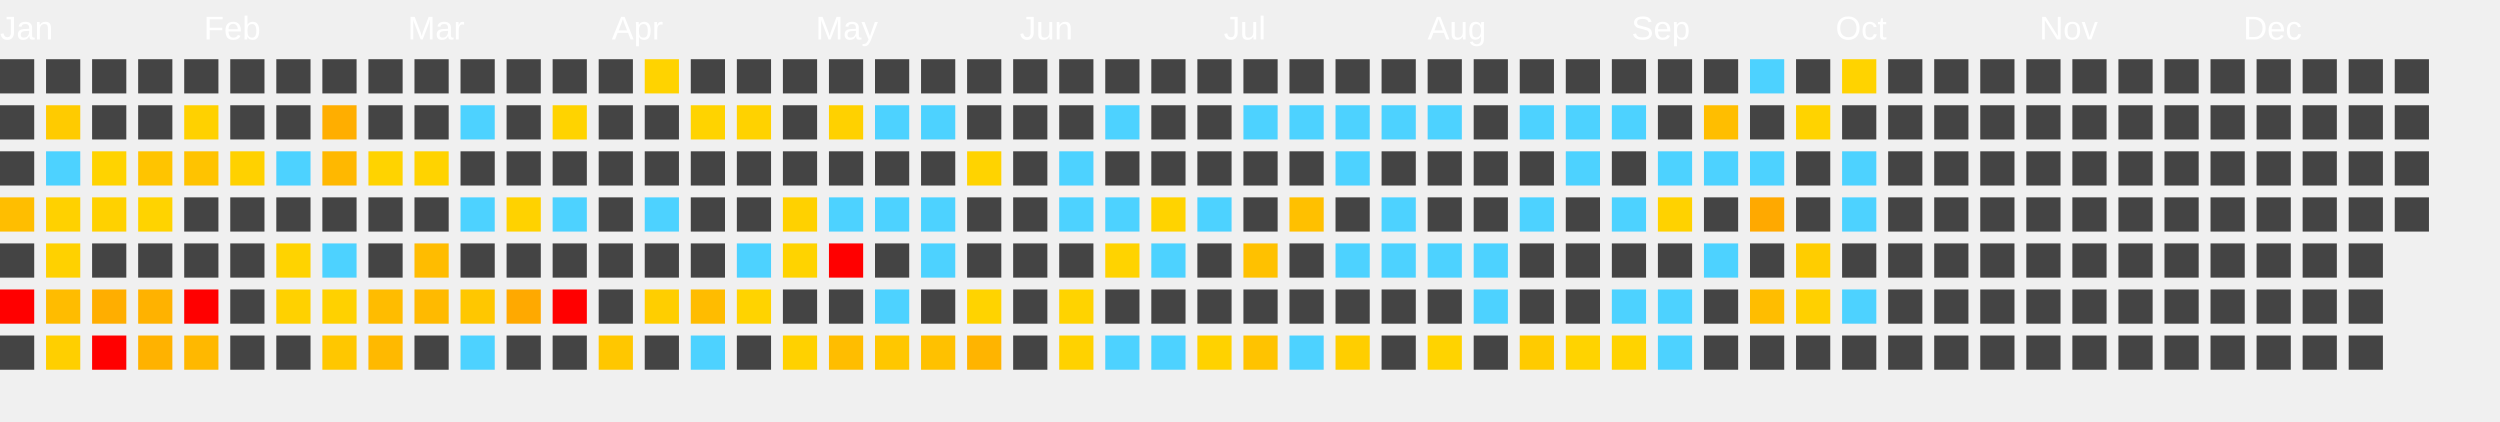
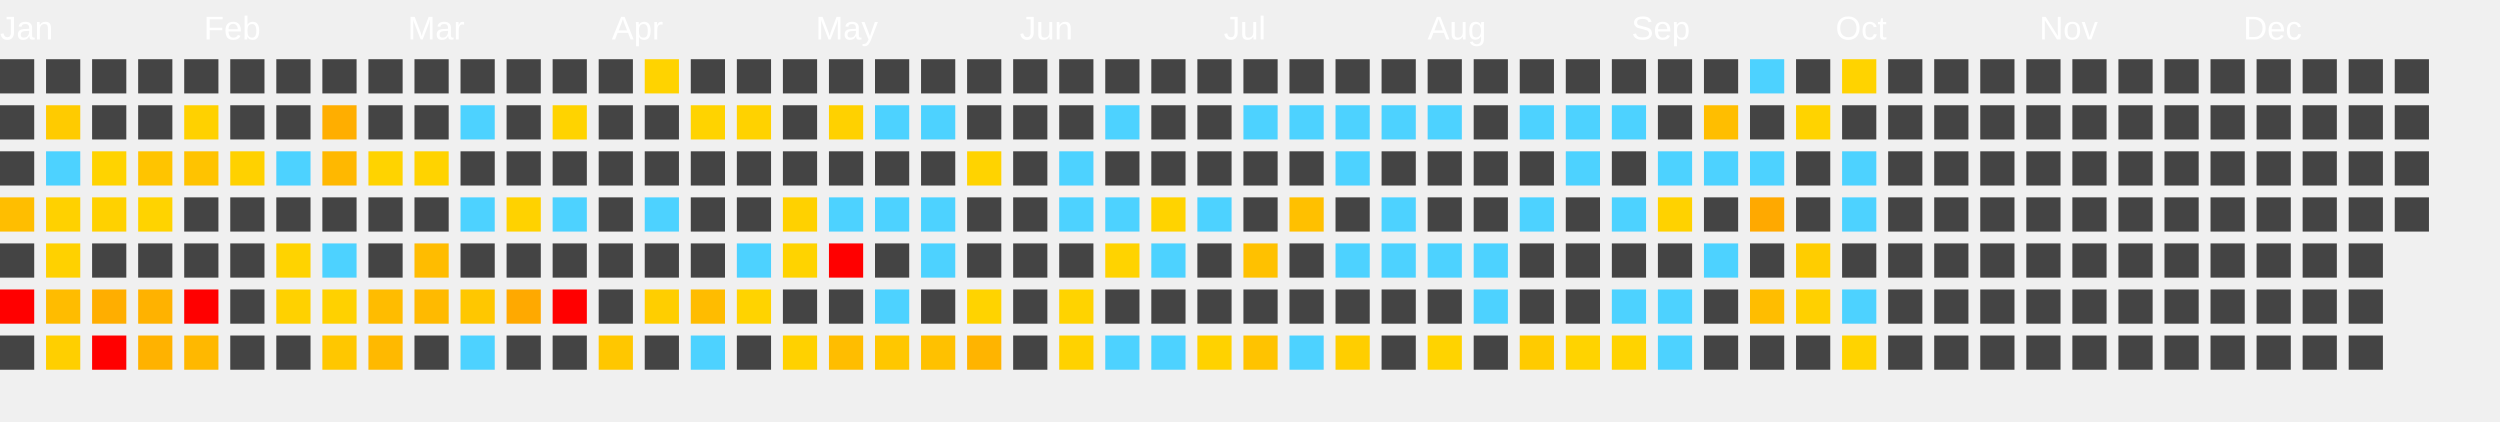
<svg xmlns="http://www.w3.org/2000/svg" baseProfile="full" height="32mm" version="1.1" viewBox="0,0,190,32" width="190mm">
  <defs />
  <rect fill="none" height="32" width="190" x="0" y="0" />
  <text fill="#FFFFFF" style="font-size:2.5px; font-family:Arial" x="0.0" y="3.0">Jan</text>
  <text fill="#FFFFFF" style="font-size:2.5px; font-family:Arial" x="15.5" y="3.0">Feb</text>
  <text fill="#FFFFFF" style="font-size:2.5px; font-family:Arial" x="31.0" y="3.0">Mar</text>
  <text fill="#FFFFFF" style="font-size:2.5px; font-family:Arial" x="46.5" y="3.0">Apr</text>
  <text fill="#FFFFFF" style="font-size:2.5px; font-family:Arial" x="62.0" y="3.0">May</text>
  <text fill="#FFFFFF" style="font-size:2.5px; font-family:Arial" x="77.5" y="3.0">Jun</text>
  <text fill="#FFFFFF" style="font-size:2.5px; font-family:Arial" x="93.0" y="3.0">Jul</text>
  <text fill="#FFFFFF" style="font-size:2.5px; font-family:Arial" x="108.5" y="3.0">Aug</text>
  <text fill="#FFFFFF" style="font-size:2.5px; font-family:Arial" x="124.0" y="3.0">Sep</text>
  <text fill="#FFFFFF" style="font-size:2.5px; font-family:Arial" x="139.5" y="3.0">Oct</text>
  <text fill="#FFFFFF" style="font-size:2.5px; font-family:Arial" x="155.0" y="3.0">Nov</text>
  <text fill="#FFFFFF" style="font-size:2.5px; font-family:Arial" x="170.5" y="3.0">Dec</text>
  <rect fill="#444444" height="2.6" width="2.6" x="0.0" y="4.5" />
  <rect fill="#444444" height="2.6" width="2.6" x="0.0" y="8.0" />
  <rect fill="#444444" height="2.6" width="2.6" x="0.0" y="11.5" />
  <rect fill="#ffbe00" height="2.6" width="2.6" x="0.0" y="15.0" />
  <rect fill="#444444" height="2.6" width="2.6" x="0.0" y="18.5" />
  <rect fill="red" height="2.6" width="2.6" x="0.0" y="22.0" />
  <rect fill="#444444" height="2.6" width="2.6" x="0.0" y="25.5" />
  <rect fill="#444444" height="2.6" width="2.6" x="3.5" y="4.5" />
  <rect fill="#ffcb00" height="2.6" width="2.6" x="3.5" y="8.0" />
  <rect fill="#4dd2ff" height="2.6" width="2.6" x="3.5" y="11.5" />
  <rect fill="#ffd100" height="2.6" width="2.6" x="3.5" y="15.0" />
  <rect fill="#ffd100" height="2.6" width="2.6" x="3.5" y="18.5" />
  <rect fill="#ffbc00" height="2.6" width="2.6" x="3.5" y="22.0" />
  <rect fill="#ffcf00" height="2.6" width="2.6" x="3.5" y="25.5" />
  <rect fill="#444444" height="2.6" width="2.6" x="7.0" y="4.5" />
  <rect fill="#444444" height="2.6" width="2.6" x="7.0" y="8.0" />
  <rect fill="#ffd300" height="2.6" width="2.6" x="7.0" y="11.5" />
  <rect fill="#ffd100" height="2.6" width="2.6" x="7.0" y="15.0" />
  <rect fill="#444444" height="2.6" width="2.6" x="7.0" y="18.5" />
  <rect fill="#ffae00" height="2.6" width="2.6" x="7.0" y="22.0" />
  <rect fill="red" height="2.6" width="2.6" x="7.0" y="25.5" />
  <rect fill="#444444" height="2.6" width="2.6" x="10.5" y="4.5" />
  <rect fill="#444444" height="2.6" width="2.6" x="10.5" y="8.0" />
  <rect fill="#ffc400" height="2.6" width="2.6" x="10.5" y="11.5" />
  <rect fill="#ffd300" height="2.6" width="2.6" x="10.5" y="15.0" />
  <rect fill="#444444" height="2.6" width="2.6" x="10.5" y="18.5" />
  <rect fill="#ffb200" height="2.6" width="2.6" x="10.5" y="22.0" />
  <rect fill="#ffb200" height="2.6" width="2.6" x="10.5" y="25.5" />
  <rect fill="#444444" height="2.6" width="2.6" x="14.0" y="4.5" />
  <rect fill="#ffd100" height="2.6" width="2.6" x="14.0" y="8.0" />
  <rect fill="#ffc300" height="2.6" width="2.6" x="14.0" y="11.5" />
  <rect fill="#444444" height="2.6" width="2.6" x="14.0" y="15.0" />
  <rect fill="#444444" height="2.6" width="2.6" x="14.0" y="18.5" />
  <rect fill="red" height="2.6" width="2.6" x="14.0" y="22.0" />
  <rect fill="#ffb800" height="2.6" width="2.6" x="14.0" y="25.5" />
  <rect fill="#444444" height="2.6" width="2.6" x="17.5" y="4.5" />
  <rect fill="#444444" height="2.6" width="2.6" x="17.5" y="8.0" />
  <rect fill="#ffd100" height="2.6" width="2.6" x="17.5" y="11.5" />
  <rect fill="#444444" height="2.6" width="2.6" x="17.5" y="15.0" />
  <rect fill="#444444" height="2.6" width="2.6" x="17.5" y="18.5" />
  <rect fill="#444444" height="2.6" width="2.6" x="17.5" y="22.0" />
  <rect fill="#444444" height="2.6" width="2.6" x="17.5" y="25.5" />
  <rect fill="#444444" height="2.6" width="2.6" x="21.0" y="4.5" />
  <rect fill="#444444" height="2.6" width="2.6" x="21.0" y="8.0" />
  <rect fill="#4dd2ff" height="2.6" width="2.6" x="21.0" y="11.5" />
  <rect fill="#444444" height="2.6" width="2.6" x="21.0" y="15.0" />
  <rect fill="#ffd300" height="2.6" width="2.6" x="21.0" y="18.5" />
  <rect fill="#ffd100" height="2.6" width="2.6" x="21.0" y="22.0" />
  <rect fill="#444444" height="2.6" width="2.6" x="21.0" y="25.5" />
  <rect fill="#444444" height="2.6" width="2.6" x="24.5" y="4.5" />
  <rect fill="#ffae00" height="2.6" width="2.6" x="24.5" y="8.0" />
  <rect fill="#ffb800" height="2.6" width="2.6" x="24.5" y="11.5" />
  <rect fill="#444444" height="2.6" width="2.6" x="24.5" y="15.0" />
  <rect fill="#4dd2ff" height="2.6" width="2.6" x="24.5" y="18.5" />
  <rect fill="#ffd100" height="2.6" width="2.6" x="24.5" y="22.0" />
  <rect fill="#ffc700" height="2.6" width="2.6" x="24.5" y="25.5" />
  <rect fill="#444444" height="2.6" width="2.6" x="28.0" y="4.5" />
  <rect fill="#444444" height="2.6" width="2.6" x="28.0" y="8.0" />
  <rect fill="#ffd300" height="2.6" width="2.6" x="28.0" y="11.5" />
  <rect fill="#444444" height="2.6" width="2.6" x="28.0" y="15.0" />
  <rect fill="#444444" height="2.6" width="2.6" x="28.0" y="18.5" />
  <rect fill="#ffbc00" height="2.6" width="2.6" x="28.0" y="22.0" />
  <rect fill="#ffb900" height="2.6" width="2.6" x="28.0" y="25.5" />
  <rect fill="#444444" height="2.6" width="2.6" x="31.5" y="4.5" />
  <rect fill="#444444" height="2.6" width="2.6" x="31.5" y="8.0" />
  <rect fill="#ffd300" height="2.6" width="2.6" x="31.5" y="11.5" />
  <rect fill="#444444" height="2.6" width="2.6" x="31.5" y="15.0" />
  <rect fill="#ffbc00" height="2.6" width="2.6" x="31.5" y="18.5" />
  <rect fill="#ffba00" height="2.6" width="2.6" x="31.5" y="22.0" />
  <rect fill="#444444" height="2.6" width="2.6" x="31.5" y="25.5" />
  <rect fill="#444444" height="2.6" width="2.6" x="35.0" y="4.5" />
  <rect fill="#4dd2ff" height="2.6" width="2.6" x="35.0" y="8.0" />
  <rect fill="#444444" height="2.6" width="2.6" x="35.0" y="11.5" />
  <rect fill="#4dd2ff" height="2.6" width="2.6" x="35.0" y="15.0" />
  <rect fill="#444444" height="2.6" width="2.6" x="35.0" y="18.5" />
  <rect fill="#ffc700" height="2.6" width="2.6" x="35.0" y="22.0" />
  <rect fill="#4dd2ff" height="2.6" width="2.6" x="35.0" y="25.5" />
  <rect fill="#444444" height="2.6" width="2.6" x="38.5" y="4.5" />
  <rect fill="#444444" height="2.6" width="2.6" x="38.5" y="8.0" />
  <rect fill="#444444" height="2.6" width="2.6" x="38.5" y="11.5" />
  <rect fill="#ffd200" height="2.6" width="2.6" x="38.5" y="15.0" />
  <rect fill="#444444" height="2.6" width="2.6" x="38.5" y="18.5" />
  <rect fill="#ffa900" height="2.6" width="2.6" x="38.5" y="22.0" />
  <rect fill="#444444" height="2.6" width="2.6" x="38.5" y="25.5" />
  <rect fill="#444444" height="2.6" width="2.6" x="42.0" y="4.5" />
  <rect fill="#ffd300" height="2.6" width="2.6" x="42.0" y="8.0" />
  <rect fill="#444444" height="2.6" width="2.6" x="42.0" y="11.5" />
  <rect fill="#4dd2ff" height="2.6" width="2.6" x="42.0" y="15.0" />
  <rect fill="#444444" height="2.6" width="2.6" x="42.0" y="18.5" />
  <rect fill="red" height="2.6" width="2.6" x="42.0" y="22.0" />
  <rect fill="#444444" height="2.6" width="2.6" x="42.0" y="25.5" />
  <rect fill="#444444" height="2.6" width="2.6" x="45.5" y="4.5" />
  <rect fill="#444444" height="2.6" width="2.6" x="45.5" y="8.0" />
  <rect fill="#444444" height="2.6" width="2.6" x="45.5" y="11.5" />
  <rect fill="#444444" height="2.6" width="2.6" x="45.5" y="15.0" />
  <rect fill="#444444" height="2.6" width="2.6" x="45.5" y="18.5" />
  <rect fill="#444444" height="2.6" width="2.6" x="45.5" y="22.0" />
  <rect fill="#ffc700" height="2.6" width="2.6" x="45.5" y="25.5" />
  <rect fill="#ffd300" height="2.6" width="2.6" x="49.0" y="4.5" />
  <rect fill="#444444" height="2.6" width="2.6" x="49.0" y="8.0" />
  <rect fill="#444444" height="2.6" width="2.6" x="49.0" y="11.5" />
  <rect fill="#4dd2ff" height="2.6" width="2.6" x="49.0" y="15.0" />
  <rect fill="#444444" height="2.6" width="2.6" x="49.0" y="18.5" />
  <rect fill="#ffce00" height="2.6" width="2.6" x="49.0" y="22.0" />
  <rect fill="#444444" height="2.6" width="2.6" x="49.0" y="25.5" />
  <rect fill="#444444" height="2.6" width="2.6" x="52.5" y="4.5" />
  <rect fill="#ffd300" height="2.6" width="2.6" x="52.5" y="8.0" />
  <rect fill="#444444" height="2.6" width="2.6" x="52.5" y="11.5" />
  <rect fill="#444444" height="2.6" width="2.6" x="52.5" y="15.0" />
  <rect fill="#444444" height="2.6" width="2.6" x="52.5" y="18.5" />
  <rect fill="#ffbc00" height="2.6" width="2.6" x="52.5" y="22.0" />
  <rect fill="#4dd2ff" height="2.6" width="2.6" x="52.5" y="25.5" />
  <rect fill="#444444" height="2.6" width="2.6" x="56.0" y="4.5" />
  <rect fill="#ffd200" height="2.6" width="2.6" x="56.0" y="8.0" />
  <rect fill="#444444" height="2.6" width="2.6" x="56.0" y="11.5" />
  <rect fill="#444444" height="2.6" width="2.6" x="56.0" y="15.0" />
  <rect fill="#4dd2ff" height="2.6" width="2.6" x="56.0" y="18.5" />
  <rect fill="#ffd300" height="2.6" width="2.6" x="56.0" y="22.0" />
  <rect fill="#444444" height="2.6" width="2.6" x="56.0" y="25.5" />
  <rect fill="#444444" height="2.6" width="2.6" x="59.5" y="4.5" />
  <rect fill="#444444" height="2.6" width="2.6" x="59.5" y="8.0" />
  <rect fill="#444444" height="2.6" width="2.6" x="59.5" y="11.5" />
  <rect fill="#ffd100" height="2.6" width="2.6" x="59.5" y="15.0" />
  <rect fill="#ffd300" height="2.6" width="2.6" x="59.5" y="18.5" />
  <rect fill="#444444" height="2.6" width="2.6" x="59.5" y="22.0" />
  <rect fill="#ffd100" height="2.6" width="2.6" x="59.5" y="25.5" />
  <rect fill="#444444" height="2.6" width="2.6" x="63.0" y="4.5" />
  <rect fill="#ffd100" height="2.6" width="2.6" x="63.0" y="8.0" />
  <rect fill="#444444" height="2.6" width="2.6" x="63.0" y="11.5" />
  <rect fill="#4dd2ff" height="2.6" width="2.6" x="63.0" y="15.0" />
  <rect fill="red" height="2.6" width="2.6" x="63.0" y="18.5" />
  <rect fill="#444444" height="2.6" width="2.6" x="63.0" y="22.0" />
  <rect fill="#ffbd00" height="2.6" width="2.6" x="63.0" y="25.5" />
  <rect fill="#444444" height="2.6" width="2.6" x="66.5" y="4.5" />
  <rect fill="#4dd2ff" height="2.6" width="2.6" x="66.5" y="8.0" />
  <rect fill="#444444" height="2.6" width="2.6" x="66.5" y="11.5" />
  <rect fill="#4dd2ff" height="2.6" width="2.6" x="66.5" y="15.0" />
  <rect fill="#444444" height="2.6" width="2.6" x="66.5" y="18.5" />
  <rect fill="#4dd2ff" height="2.6" width="2.6" x="66.5" y="22.0" />
  <rect fill="#ffc700" height="2.6" width="2.6" x="66.5" y="25.5" />
  <rect fill="#444444" height="2.6" width="2.6" x="70.0" y="4.5" />
  <rect fill="#4dd2ff" height="2.6" width="2.6" x="70.0" y="8.0" />
  <rect fill="#444444" height="2.6" width="2.6" x="70.0" y="11.5" />
  <rect fill="#4dd2ff" height="2.6" width="2.6" x="70.0" y="15.0" />
  <rect fill="#4dd2ff" height="2.6" width="2.6" x="70.0" y="18.5" />
  <rect fill="#444444" height="2.6" width="2.6" x="70.0" y="22.0" />
  <rect fill="#ffc100" height="2.6" width="2.6" x="70.0" y="25.5" />
  <rect fill="#444444" height="2.6" width="2.6" x="73.5" y="4.5" />
  <rect fill="#444444" height="2.6" width="2.6" x="73.5" y="8.0" />
  <rect fill="#ffd300" height="2.6" width="2.6" x="73.5" y="11.5" />
  <rect fill="#444444" height="2.6" width="2.6" x="73.5" y="15.0" />
  <rect fill="#444444" height="2.6" width="2.6" x="73.5" y="18.5" />
  <rect fill="#ffd300" height="2.6" width="2.6" x="73.5" y="22.0" />
  <rect fill="#ffb400" height="2.6" width="2.6" x="73.5" y="25.5" />
  <rect fill="#444444" height="2.6" width="2.6" x="77.0" y="4.5" />
  <rect fill="#444444" height="2.6" width="2.6" x="77.0" y="8.0" />
  <rect fill="#444444" height="2.6" width="2.6" x="77.0" y="11.5" />
  <rect fill="#444444" height="2.6" width="2.6" x="77.0" y="15.0" />
  <rect fill="#444444" height="2.6" width="2.6" x="77.0" y="18.5" />
  <rect fill="#444444" height="2.6" width="2.6" x="77.0" y="22.0" />
  <rect fill="#444444" height="2.6" width="2.6" x="77.0" y="25.5" />
  <rect fill="#444444" height="2.6" width="2.6" x="80.5" y="4.5" />
  <rect fill="#444444" height="2.6" width="2.6" x="80.5" y="8.0" />
  <rect fill="#4dd2ff" height="2.6" width="2.6" x="80.5" y="11.5" />
  <rect fill="#4dd2ff" height="2.6" width="2.6" x="80.5" y="15.0" />
  <rect fill="#444444" height="2.6" width="2.6" x="80.5" y="18.5" />
  <rect fill="#ffd300" height="2.6" width="2.6" x="80.5" y="22.0" />
  <rect fill="#ffd200" height="2.6" width="2.6" x="80.5" y="25.5" />
  <rect fill="#444444" height="2.6" width="2.6" x="84.0" y="4.5" />
  <rect fill="#4dd2ff" height="2.6" width="2.6" x="84.0" y="8.0" />
  <rect fill="#444444" height="2.6" width="2.6" x="84.0" y="11.5" />
  <rect fill="#4dd2ff" height="2.6" width="2.6" x="84.0" y="15.0" />
  <rect fill="#ffd300" height="2.6" width="2.6" x="84.0" y="18.5" />
  <rect fill="#444444" height="2.6" width="2.6" x="84.0" y="22.0" />
  <rect fill="#4dd2ff" height="2.6" width="2.6" x="84.0" y="25.5" />
  <rect fill="#444444" height="2.6" width="2.6" x="87.5" y="4.5" />
  <rect fill="#444444" height="2.6" width="2.6" x="87.5" y="8.0" />
  <rect fill="#444444" height="2.6" width="2.6" x="87.5" y="11.5" />
  <rect fill="#ffd300" height="2.6" width="2.6" x="87.5" y="15.0" />
  <rect fill="#4dd2ff" height="2.6" width="2.6" x="87.5" y="18.5" />
  <rect fill="#444444" height="2.6" width="2.6" x="87.5" y="22.0" />
  <rect fill="#4dd2ff" height="2.6" width="2.6" x="87.5" y="25.5" />
  <rect fill="#444444" height="2.6" width="2.6" x="91.0" y="4.5" />
  <rect fill="#444444" height="2.6" width="2.6" x="91.0" y="8.0" />
  <rect fill="#444444" height="2.6" width="2.6" x="91.0" y="11.5" />
  <rect fill="#4dd2ff" height="2.6" width="2.6" x="91.0" y="15.0" />
  <rect fill="#444444" height="2.6" width="2.6" x="91.0" y="18.5" />
  <rect fill="#444444" height="2.6" width="2.6" x="91.0" y="22.0" />
  <rect fill="#ffd200" height="2.6" width="2.6" x="91.0" y="25.5" />
  <rect fill="#444444" height="2.6" width="2.6" x="94.5" y="4.5" />
  <rect fill="#4dd2ff" height="2.6" width="2.6" x="94.5" y="8.0" />
  <rect fill="#444444" height="2.6" width="2.6" x="94.5" y="11.5" />
  <rect fill="#444444" height="2.6" width="2.6" x="94.5" y="15.0" />
  <rect fill="#ffc100" height="2.6" width="2.6" x="94.5" y="18.5" />
  <rect fill="#444444" height="2.6" width="2.6" x="94.5" y="22.0" />
  <rect fill="#ffc300" height="2.6" width="2.6" x="94.5" y="25.5" />
  <rect fill="#444444" height="2.6" width="2.6" x="98.0" y="4.5" />
  <rect fill="#4dd2ff" height="2.6" width="2.6" x="98.0" y="8.0" />
  <rect fill="#444444" height="2.6" width="2.6" x="98.0" y="11.5" />
  <rect fill="#ffc000" height="2.6" width="2.6" x="98.0" y="15.0" />
  <rect fill="#444444" height="2.6" width="2.6" x="98.0" y="18.5" />
  <rect fill="#444444" height="2.6" width="2.6" x="98.0" y="22.0" />
  <rect fill="#4dd2ff" height="2.6" width="2.6" x="98.0" y="25.5" />
  <rect fill="#444444" height="2.6" width="2.6" x="101.5" y="4.5" />
  <rect fill="#4dd2ff" height="2.6" width="2.6" x="101.5" y="8.0" />
  <rect fill="#4dd2ff" height="2.6" width="2.6" x="101.5" y="11.5" />
  <rect fill="#444444" height="2.6" width="2.6" x="101.5" y="15.0" />
  <rect fill="#4dd2ff" height="2.6" width="2.6" x="101.5" y="18.5" />
  <rect fill="#444444" height="2.6" width="2.6" x="101.5" y="22.0" />
  <rect fill="#ffce00" height="2.6" width="2.6" x="101.5" y="25.5" />
  <rect fill="#444444" height="2.6" width="2.6" x="105.0" y="4.5" />
  <rect fill="#4dd2ff" height="2.6" width="2.6" x="105.0" y="8.0" />
  <rect fill="#444444" height="2.6" width="2.6" x="105.0" y="11.5" />
  <rect fill="#4dd2ff" height="2.6" width="2.6" x="105.0" y="15.0" />
  <rect fill="#4dd2ff" height="2.6" width="2.6" x="105.0" y="18.5" />
  <rect fill="#444444" height="2.6" width="2.6" x="105.0" y="22.0" />
  <rect fill="#444444" height="2.6" width="2.6" x="105.0" y="25.5" />
  <rect fill="#444444" height="2.6" width="2.6" x="108.5" y="4.5" />
  <rect fill="#4dd2ff" height="2.6" width="2.6" x="108.5" y="8.0" />
  <rect fill="#444444" height="2.6" width="2.6" x="108.5" y="11.5" />
  <rect fill="#444444" height="2.6" width="2.6" x="108.5" y="15.0" />
  <rect fill="#4dd2ff" height="2.6" width="2.6" x="108.5" y="18.5" />
  <rect fill="#444444" height="2.6" width="2.6" x="108.5" y="22.0" />
  <rect fill="#ffd300" height="2.6" width="2.6" x="108.5" y="25.5" />
  <rect fill="#444444" height="2.6" width="2.6" x="112.0" y="4.5" />
  <rect fill="#444444" height="2.6" width="2.6" x="112.0" y="8.0" />
  <rect fill="#444444" height="2.6" width="2.6" x="112.0" y="11.5" />
  <rect fill="#444444" height="2.6" width="2.6" x="112.0" y="15.0" />
  <rect fill="#4dd2ff" height="2.6" width="2.6" x="112.0" y="18.5" />
  <rect fill="#4dd2ff" height="2.6" width="2.6" x="112.0" y="22.0" />
  <rect fill="#444444" height="2.6" width="2.6" x="112.0" y="25.5" />
  <rect fill="#444444" height="2.6" width="2.6" x="115.5" y="4.5" />
  <rect fill="#4dd2ff" height="2.6" width="2.6" x="115.5" y="8.0" />
  <rect fill="#444444" height="2.6" width="2.6" x="115.5" y="11.5" />
  <rect fill="#4dd2ff" height="2.6" width="2.6" x="115.5" y="15.0" />
  <rect fill="#444444" height="2.6" width="2.6" x="115.5" y="18.5" />
  <rect fill="#444444" height="2.6" width="2.6" x="115.5" y="22.0" />
  <rect fill="#ffcb00" height="2.6" width="2.6" x="115.5" y="25.5" />
  <rect fill="#444444" height="2.6" width="2.6" x="119.0" y="4.5" />
  <rect fill="#4dd2ff" height="2.6" width="2.6" x="119.0" y="8.0" />
  <rect fill="#4dd2ff" height="2.6" width="2.6" x="119.0" y="11.5" />
  <rect fill="#444444" height="2.6" width="2.6" x="119.0" y="15.0" />
  <rect fill="#444444" height="2.6" width="2.6" x="119.0" y="18.5" />
  <rect fill="#444444" height="2.6" width="2.6" x="119.0" y="22.0" />
  <rect fill="#ffd300" height="2.6" width="2.6" x="119.0" y="25.5" />
  <rect fill="#444444" height="2.6" width="2.6" x="122.5" y="4.5" />
  <rect fill="#4dd2ff" height="2.6" width="2.6" x="122.5" y="8.0" />
  <rect fill="#444444" height="2.6" width="2.6" x="122.5" y="11.5" />
  <rect fill="#4dd2ff" height="2.6" width="2.6" x="122.5" y="15.0" />
  <rect fill="#444444" height="2.6" width="2.6" x="122.5" y="18.5" />
  <rect fill="#4dd2ff" height="2.6" width="2.6" x="122.5" y="22.0" />
  <rect fill="#ffd300" height="2.6" width="2.6" x="122.5" y="25.5" />
  <rect fill="#444444" height="2.6" width="2.6" x="126.0" y="4.5" />
  <rect fill="#444444" height="2.6" width="2.6" x="126.0" y="8.0" />
  <rect fill="#4dd2ff" height="2.6" width="2.6" x="126.0" y="11.5" />
  <rect fill="#ffd200" height="2.6" width="2.6" x="126.0" y="15.0" />
  <rect fill="#444444" height="2.6" width="2.6" x="126.0" y="18.5" />
  <rect fill="#4dd2ff" height="2.6" width="2.6" x="126.0" y="22.0" />
  <rect fill="#4dd2ff" height="2.6" width="2.6" x="126.0" y="25.5" />
  <rect fill="#444444" height="2.6" width="2.6" x="129.5" y="4.5" />
  <rect fill="#ffbe00" height="2.6" width="2.6" x="129.5" y="8.0" />
  <rect fill="#4dd2ff" height="2.6" width="2.6" x="129.5" y="11.5" />
  <rect fill="#444444" height="2.6" width="2.6" x="129.5" y="15.0" />
  <rect fill="#4dd2ff" height="2.6" width="2.6" x="129.5" y="18.5" />
  <rect fill="#444444" height="2.6" width="2.6" x="129.5" y="22.0" />
  <rect fill="#444444" height="2.6" width="2.6" x="129.5" y="25.5" />
  <rect fill="#4dd2ff" height="2.6" width="2.6" x="133.0" y="4.5" />
  <rect fill="#444444" height="2.6" width="2.6" x="133.0" y="8.0" />
  <rect fill="#4dd2ff" height="2.6" width="2.6" x="133.0" y="11.5" />
  <rect fill="#ffa900" height="2.6" width="2.6" x="133.0" y="15.0" />
  <rect fill="#444444" height="2.6" width="2.6" x="133.0" y="18.5" />
  <rect fill="#ffbd00" height="2.6" width="2.6" x="133.0" y="22.0" />
  <rect fill="#444444" height="2.6" width="2.6" x="133.0" y="25.5" />
  <rect fill="#444444" height="2.6" width="2.6" x="136.5" y="4.5" />
  <rect fill="#ffd300" height="2.6" width="2.6" x="136.5" y="8.0" />
  <rect fill="#444444" height="2.6" width="2.6" x="136.5" y="11.5" />
  <rect fill="#444444" height="2.6" width="2.6" x="136.5" y="15.0" />
  <rect fill="#ffcd00" height="2.6" width="2.6" x="136.5" y="18.5" />
  <rect fill="#ffd000" height="2.6" width="2.6" x="136.5" y="22.0" />
  <rect fill="#444444" height="2.6" width="2.6" x="136.5" y="25.5" />
  <rect fill="#ffd300" height="2.6" width="2.6" x="140.0" y="4.5" />
  <rect fill="#444444" height="2.6" width="2.6" x="140.0" y="8.0" />
  <rect fill="#4dd2ff" height="2.6" width="2.6" x="140.0" y="11.5" />
  <rect fill="#4dd2ff" height="2.6" width="2.6" x="140.0" y="15.0" />
  <rect fill="#444444" height="2.6" width="2.6" x="140.0" y="18.5" />
  <rect fill="#4dd2ff" height="2.6" width="2.6" x="140.0" y="22.0" />
-   <rect fill="#444444" height="2.6" width="2.6" x="140.0" y="25.5" />
+   <rect fill="#ffd300" height="2.6" width="2.6" x="140.0" y="25.5" />
  <rect fill="#444444" height="2.6" width="2.6" x="143.5" y="4.5" />
  <rect fill="#444444" height="2.6" width="2.6" x="143.5" y="8.0" />
  <rect fill="#444444" height="2.6" width="2.6" x="143.5" y="11.5" />
  <rect fill="#444444" height="2.6" width="2.6" x="143.5" y="15.0" />
  <rect fill="#444444" height="2.6" width="2.6" x="143.5" y="18.5" />
  <rect fill="#444444" height="2.6" width="2.6" x="143.5" y="22.0" />
  <rect fill="#444444" height="2.6" width="2.6" x="143.5" y="25.5" />
  <rect fill="#444444" height="2.6" width="2.6" x="147.0" y="4.5" />
  <rect fill="#444444" height="2.6" width="2.6" x="147.0" y="8.0" />
  <rect fill="#444444" height="2.6" width="2.6" x="147.0" y="11.5" />
  <rect fill="#444444" height="2.6" width="2.6" x="147.0" y="15.0" />
  <rect fill="#444444" height="2.6" width="2.6" x="147.0" y="18.5" />
  <rect fill="#444444" height="2.6" width="2.6" x="147.0" y="22.0" />
  <rect fill="#444444" height="2.6" width="2.6" x="147.0" y="25.5" />
  <rect fill="#444444" height="2.6" width="2.6" x="150.5" y="4.5" />
  <rect fill="#444444" height="2.6" width="2.6" x="150.5" y="8.0" />
  <rect fill="#444444" height="2.6" width="2.6" x="150.5" y="11.5" />
  <rect fill="#444444" height="2.6" width="2.6" x="150.5" y="15.0" />
  <rect fill="#444444" height="2.6" width="2.6" x="150.5" y="18.5" />
  <rect fill="#444444" height="2.6" width="2.6" x="150.5" y="22.0" />
  <rect fill="#444444" height="2.6" width="2.6" x="150.5" y="25.5" />
  <rect fill="#444444" height="2.6" width="2.6" x="154.0" y="4.5" />
  <rect fill="#444444" height="2.6" width="2.6" x="154.0" y="8.0" />
  <rect fill="#444444" height="2.6" width="2.6" x="154.0" y="11.5" />
  <rect fill="#444444" height="2.6" width="2.6" x="154.0" y="15.0" />
  <rect fill="#444444" height="2.6" width="2.6" x="154.0" y="18.5" />
  <rect fill="#444444" height="2.6" width="2.6" x="154.0" y="22.0" />
  <rect fill="#444444" height="2.6" width="2.6" x="154.0" y="25.5" />
  <rect fill="#444444" height="2.6" width="2.6" x="157.5" y="4.5" />
  <rect fill="#444444" height="2.6" width="2.6" x="157.5" y="8.0" />
  <rect fill="#444444" height="2.6" width="2.6" x="157.5" y="11.5" />
  <rect fill="#444444" height="2.6" width="2.6" x="157.5" y="15.0" />
  <rect fill="#444444" height="2.6" width="2.6" x="157.5" y="18.5" />
  <rect fill="#444444" height="2.6" width="2.6" x="157.5" y="22.0" />
  <rect fill="#444444" height="2.6" width="2.6" x="157.5" y="25.5" />
  <rect fill="#444444" height="2.6" width="2.6" x="161.0" y="4.5" />
  <rect fill="#444444" height="2.6" width="2.6" x="161.0" y="8.0" />
  <rect fill="#444444" height="2.6" width="2.6" x="161.0" y="11.5" />
  <rect fill="#444444" height="2.6" width="2.6" x="161.0" y="15.0" />
  <rect fill="#444444" height="2.6" width="2.6" x="161.0" y="18.5" />
  <rect fill="#444444" height="2.6" width="2.6" x="161.0" y="22.0" />
  <rect fill="#444444" height="2.6" width="2.6" x="161.0" y="25.5" />
  <rect fill="#444444" height="2.6" width="2.6" x="164.5" y="4.5" />
  <rect fill="#444444" height="2.6" width="2.6" x="164.5" y="8.0" />
  <rect fill="#444444" height="2.6" width="2.6" x="164.5" y="11.5" />
  <rect fill="#444444" height="2.6" width="2.6" x="164.5" y="15.0" />
  <rect fill="#444444" height="2.6" width="2.6" x="164.5" y="18.5" />
  <rect fill="#444444" height="2.6" width="2.6" x="164.5" y="22.0" />
  <rect fill="#444444" height="2.6" width="2.6" x="164.5" y="25.5" />
  <rect fill="#444444" height="2.6" width="2.6" x="168.0" y="4.5" />
  <rect fill="#444444" height="2.6" width="2.6" x="168.0" y="8.0" />
  <rect fill="#444444" height="2.6" width="2.6" x="168.0" y="11.5" />
  <rect fill="#444444" height="2.6" width="2.6" x="168.0" y="15.0" />
  <rect fill="#444444" height="2.6" width="2.6" x="168.0" y="18.5" />
  <rect fill="#444444" height="2.6" width="2.6" x="168.0" y="22.0" />
  <rect fill="#444444" height="2.6" width="2.6" x="168.0" y="25.5" />
  <rect fill="#444444" height="2.6" width="2.6" x="171.5" y="4.5" />
  <rect fill="#444444" height="2.6" width="2.6" x="171.5" y="8.0" />
  <rect fill="#444444" height="2.6" width="2.6" x="171.5" y="11.5" />
  <rect fill="#444444" height="2.6" width="2.6" x="171.5" y="15.0" />
  <rect fill="#444444" height="2.6" width="2.6" x="171.5" y="18.5" />
  <rect fill="#444444" height="2.6" width="2.6" x="171.5" y="22.0" />
  <rect fill="#444444" height="2.6" width="2.6" x="171.5" y="25.5" />
  <rect fill="#444444" height="2.6" width="2.6" x="175.0" y="4.5" />
  <rect fill="#444444" height="2.6" width="2.6" x="175.0" y="8.0" />
  <rect fill="#444444" height="2.6" width="2.6" x="175.0" y="11.5" />
  <rect fill="#444444" height="2.6" width="2.6" x="175.0" y="15.0" />
  <rect fill="#444444" height="2.6" width="2.6" x="175.0" y="18.5" />
  <rect fill="#444444" height="2.6" width="2.6" x="175.0" y="22.0" />
  <rect fill="#444444" height="2.6" width="2.6" x="175.0" y="25.5" />
  <rect fill="#444444" height="2.6" width="2.6" x="178.5" y="4.5" />
  <rect fill="#444444" height="2.6" width="2.6" x="178.5" y="8.0" />
  <rect fill="#444444" height="2.6" width="2.6" x="178.5" y="11.5" />
  <rect fill="#444444" height="2.6" width="2.6" x="178.5" y="15.0" />
  <rect fill="#444444" height="2.6" width="2.6" x="178.5" y="18.5" />
  <rect fill="#444444" height="2.6" width="2.6" x="178.5" y="22.0" />
  <rect fill="#444444" height="2.6" width="2.6" x="178.5" y="25.5" />
  <rect fill="#444444" height="2.6" width="2.6" x="182.0" y="4.5" />
  <rect fill="#444444" height="2.6" width="2.6" x="182.0" y="8.0" />
  <rect fill="#444444" height="2.6" width="2.6" x="182.0" y="11.5" />
  <rect fill="#444444" height="2.6" width="2.6" x="182.0" y="15.0" />
</svg>
